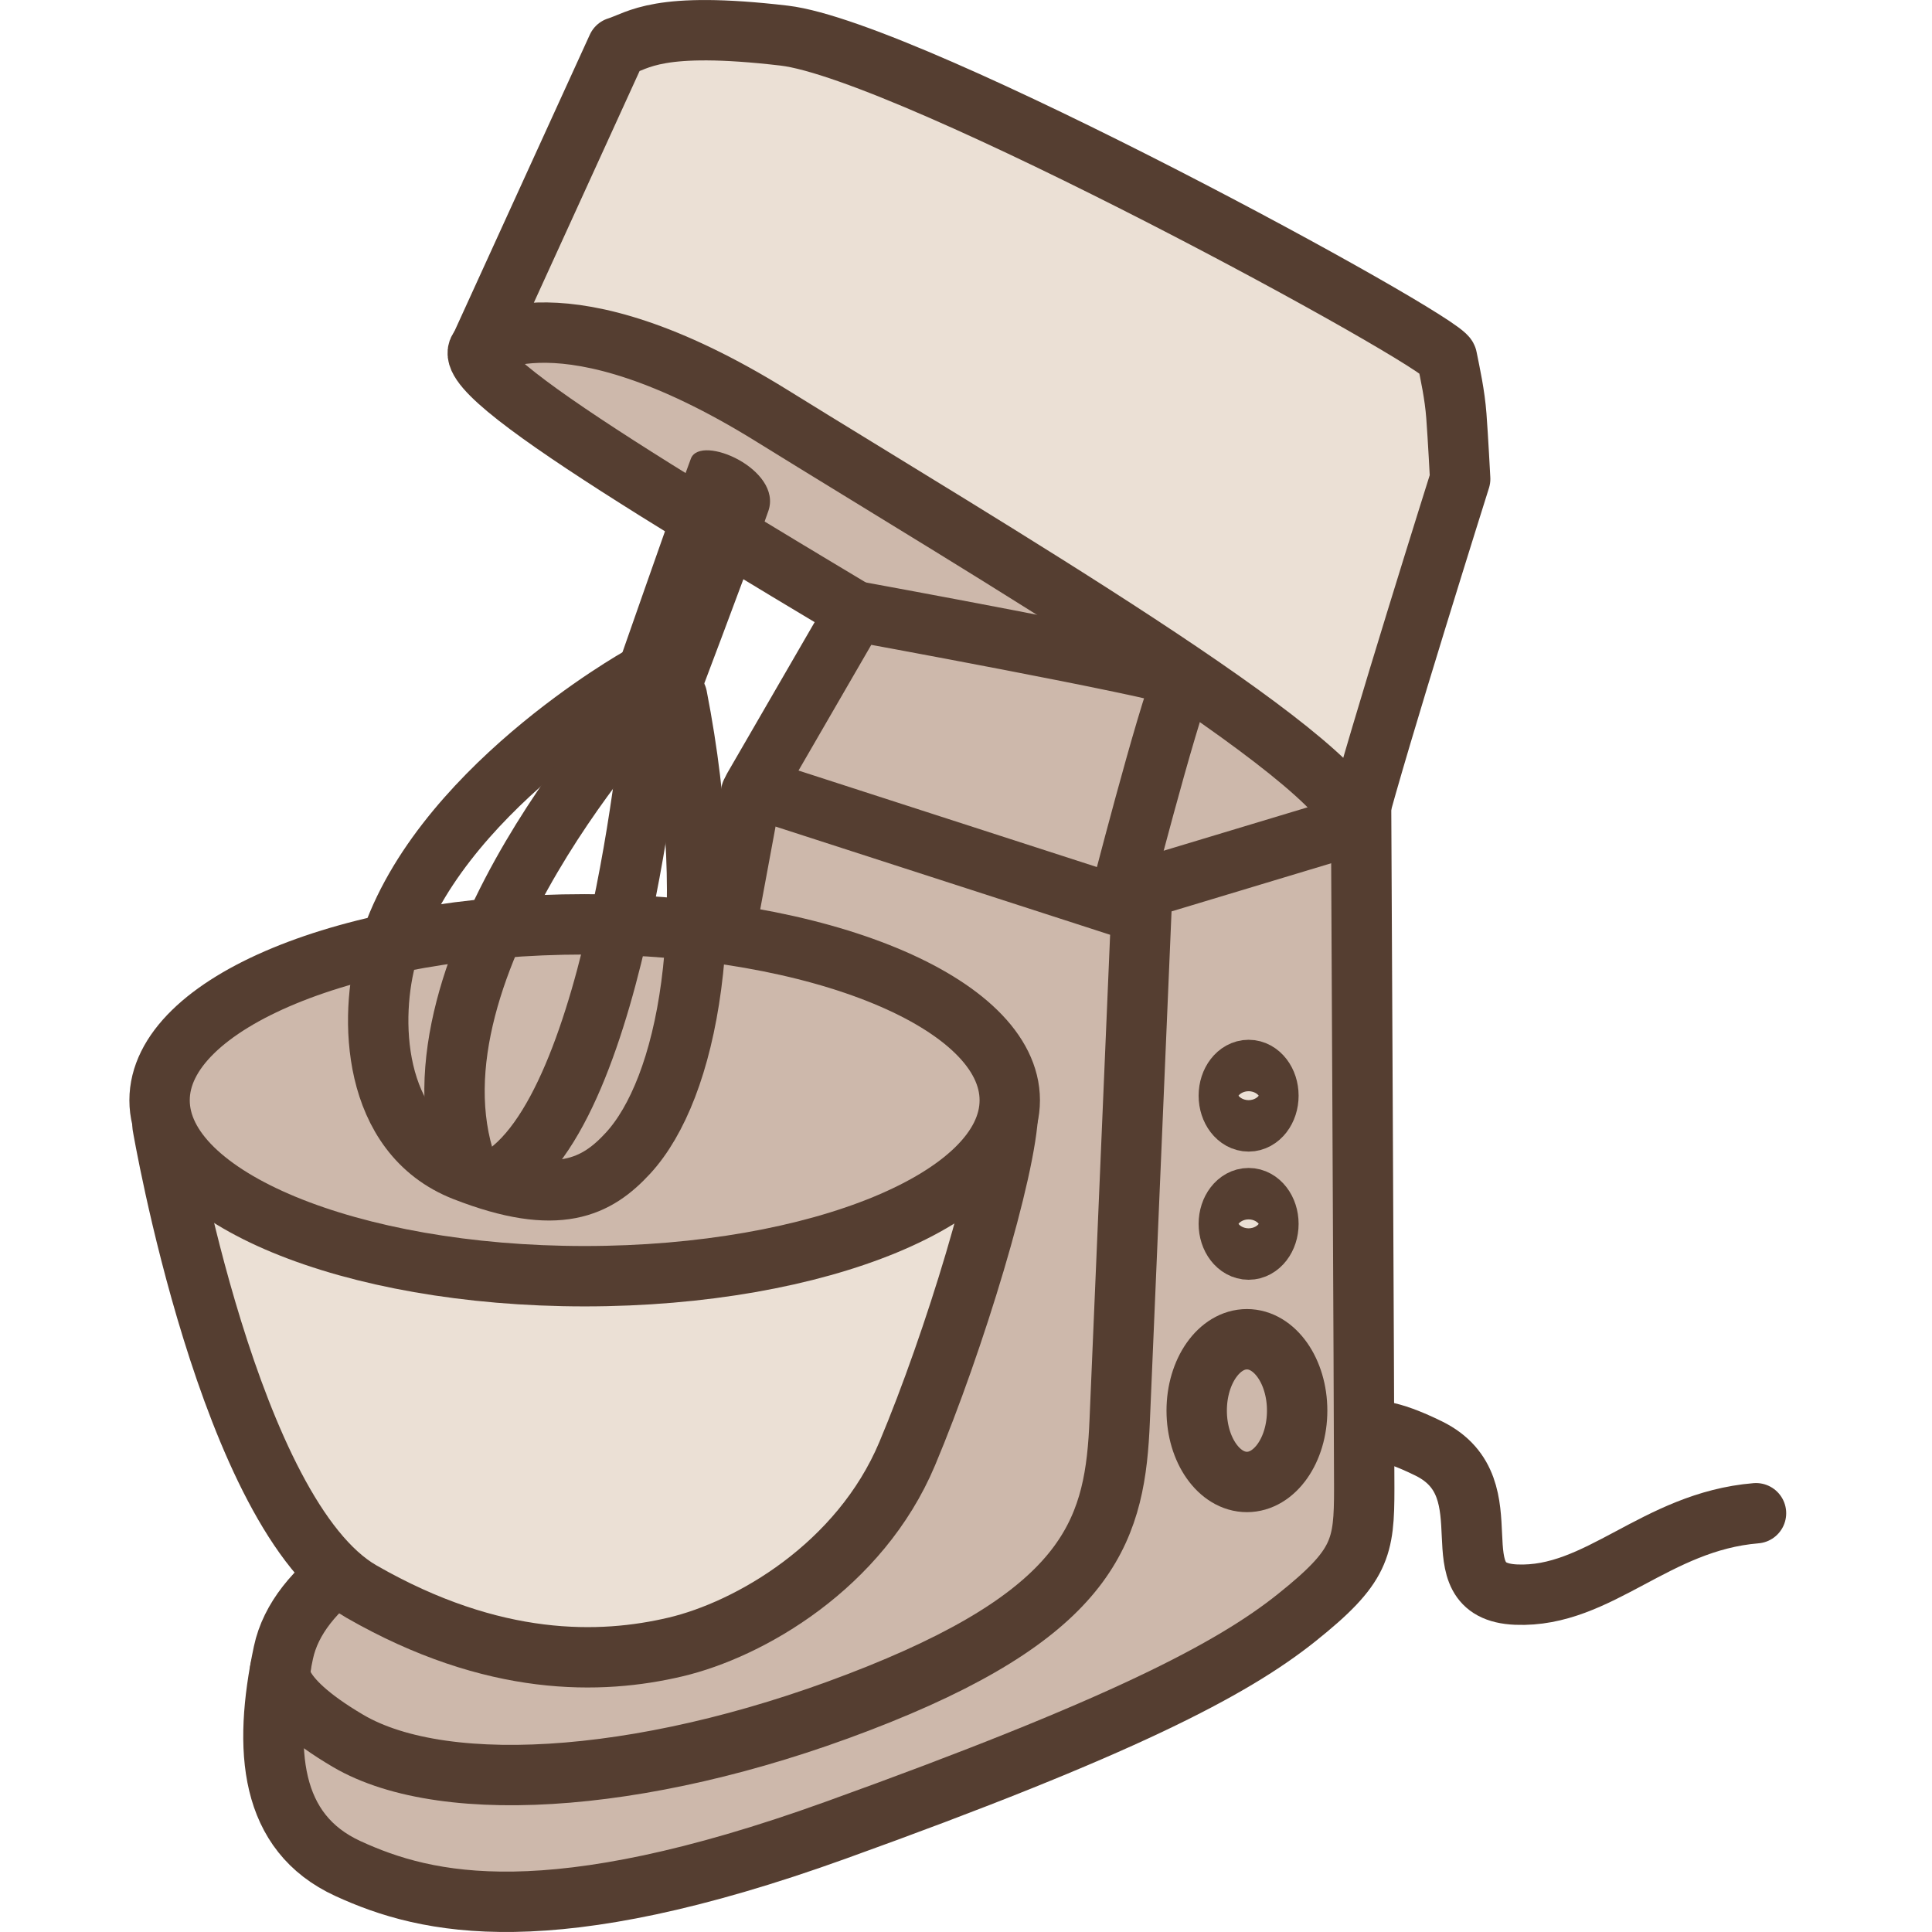
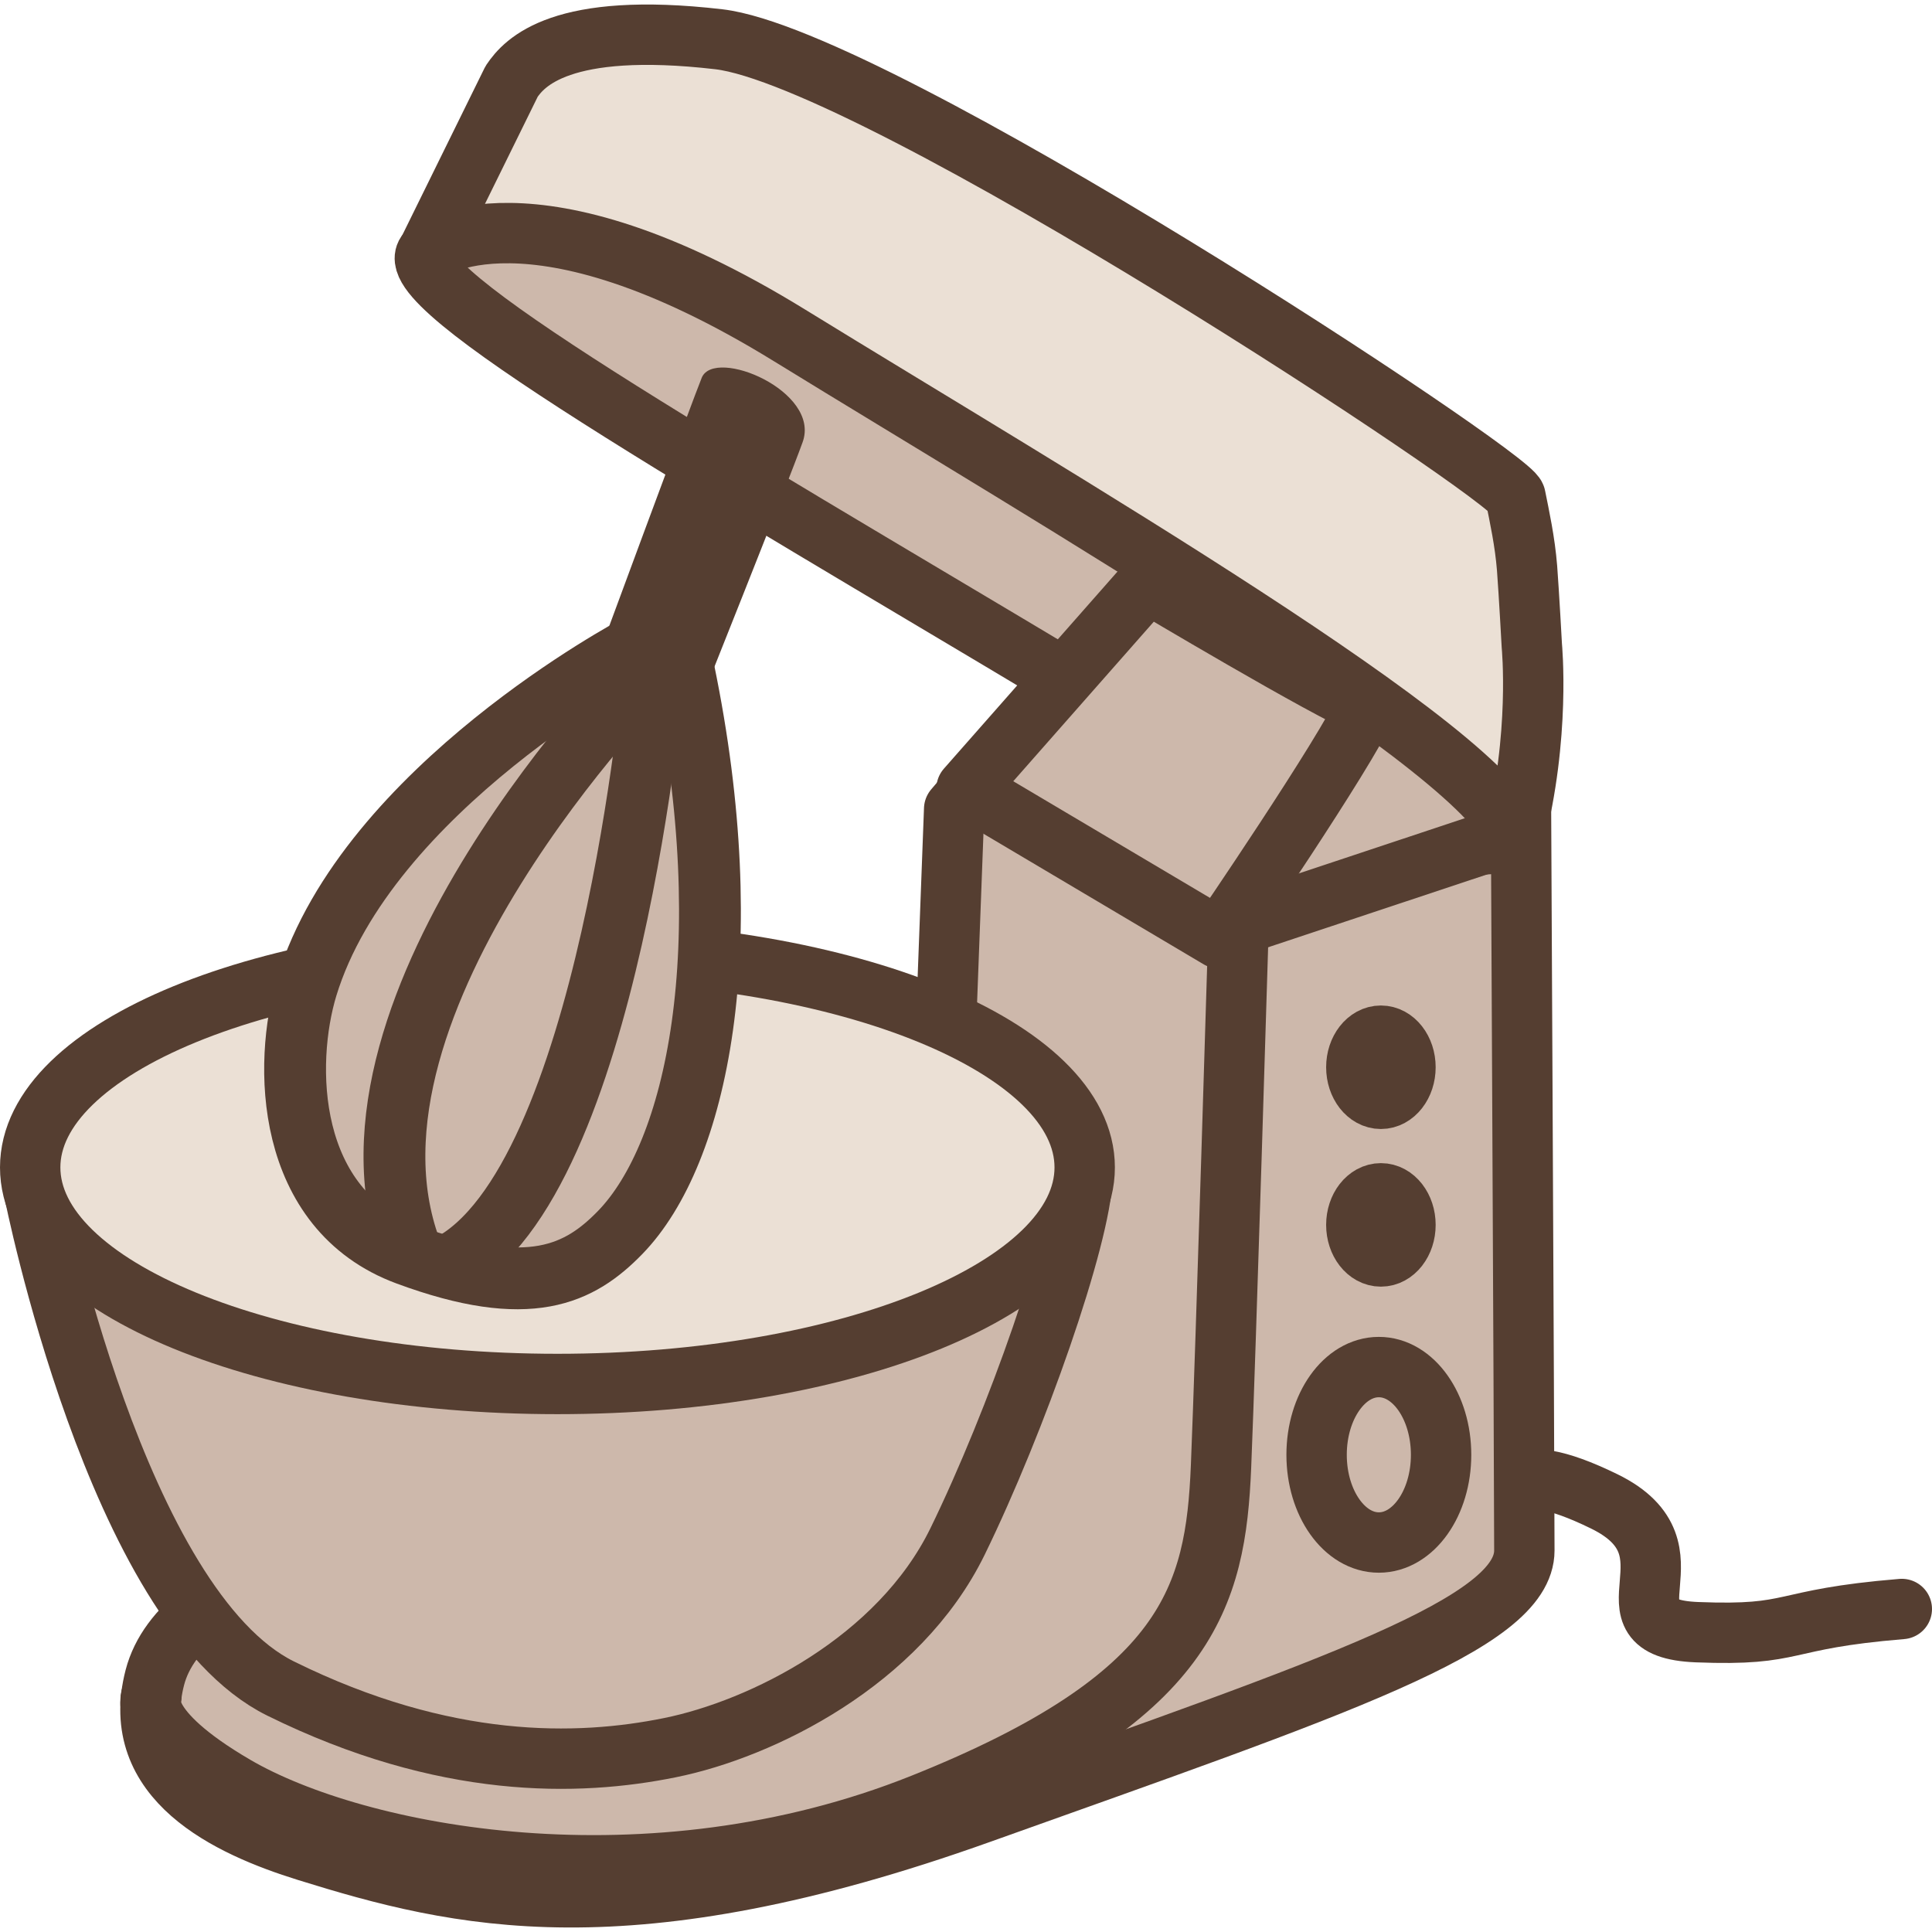
<svg xmlns="http://www.w3.org/2000/svg" version="1.1" x="0px" y="0px" width="32px" height="32px" viewBox="0 0 32 32" enable-background="new 0 0 32 32" xml:space="preserve">
  <g id="Layer_1">
    <g>
-       <path fill="none" stroke="#553E31" stroke-linecap="round" stroke-linejoin="round" stroke-miterlimit="10" d="M22.487,23.992    c0,0-0.164-0.66,1.178,0c1.341,0.66,0.082,2.364,1.45,2.42c1.368,0.055,2.3-1.21,3.97-1.348" />
-       <path fill="#CDB8AB" stroke="#553E31" stroke-linecap="round" stroke-linejoin="round" stroke-miterlimit="10" d="M12.441,13.13    l-2.053,11.082c0,0-5.21,0.88-5.694,3.162c-0.342,1.619-0.228,2.979,1.068,3.575c1.316,0.605,3.34,1.072,8.074-0.633    c4.736-1.705,6.57-2.667,7.638-3.52s1.122-1.155,1.122-2.145c0-0.99-0.055-11.853-0.055-11.853l-8.403-0.55L12.441,13.13z" />
-       <path fill="#CDB8AB" stroke="#553E31" stroke-linecap="round" stroke-linejoin="round" stroke-miterlimit="10" d="M22.46,13.652    c0,0-1.204,0.742-5.994-2.145C11.675,8.62,7.46,6.2,7.952,5.76c0.492-0.439,2.592-0.87,2.592-0.87l11.26,6.976L22.46,13.652z" />
-       <polygon fill="#CDB8AB" points="19.668,10.999 18.847,14.643 22.351,13.693 21.804,11.865   " />
-       <path fill="#CDB8AB" stroke="#553E31" stroke-linecap="round" stroke-linejoin="round" stroke-miterlimit="10" d="M14.175,10.125    l-1.692,2.923L18.519,15c0,0,0.807-3.148,1.081-3.781C19.106,11.026,14.175,10.125,14.175,10.125z" />
-       <line fill="#EBE0D5" stroke="#553E31" stroke-linecap="round" stroke-linejoin="round" stroke-miterlimit="10" x1="22.46" y1="13.652" x2="18.354" y2="14.89" />
-       <ellipse fill="#CDB8AB" stroke="#553E31" stroke-linecap="round" stroke-linejoin="round" stroke-miterlimit="10" cx="20.653" cy="23.364" rx="0.832" ry="1.182" />
-       <path fill="none" stroke="#553E31" stroke-linecap="round" stroke-linejoin="round" stroke-miterlimit="10" d="M18.929,14.505    c0,0-0.319,7.488-0.383,9.02c-0.072,1.746-0.43,3.104-3.99,4.538c-3.647,1.469-7.159,1.732-8.793,0.77    c-1.332-0.785-1.113-1.21-1.113-1.21" />
-       <ellipse fill="#EBE0D5" stroke="#553E31" stroke-linecap="round" stroke-linejoin="round" stroke-miterlimit="10" cx="20.681" cy="20.271" rx="0.328" ry="0.426" />
-       <ellipse fill="#EBE0D5" stroke="#553E31" stroke-linecap="round" stroke-linejoin="round" stroke-miterlimit="10" cx="20.681" cy="18.148" rx="0.328" ry="0.426" />
-       <path fill="#EBE0D5" stroke="#553E31" stroke-linecap="round" stroke-linejoin="round" stroke-miterlimit="10" d="M2.692,18.642    c0,0,1.1,6.459,3.294,7.719c2.195,1.26,3.972,1.208,5.199,0.919c1.229-0.289,3.058-1.339,3.841-3.202    c0.784-1.864,1.646-4.715,1.672-5.687C15.862,18.417,2.692,18.642,2.692,18.642z" />
-       <ellipse fill="#CDB8AB" stroke="#553E31" stroke-linecap="round" stroke-linejoin="round" stroke-miterlimit="10" cx="9.684" cy="18.224" rx="7.041" ry="2.914" />
-       <path fill="none" stroke="#553E31" stroke-linecap="round" stroke-linejoin="round" stroke-miterlimit="10" d="M10.599,11.215    c0,0-3.412,1.91-4.185,4.575c-0.298,1.031-0.28,2.997,1.278,3.605c1.559,0.609,2.198,0.261,2.711-0.296    c0.979-1.065,1.541-3.818,0.811-7.561L10.599,11.215z" />
-       <path fill="none" stroke="#553E31" stroke-linecap="round" stroke-linejoin="round" stroke-miterlimit="10" d="M10.74,11.557    c0,0-4.161,4.443-3.011,7.766" />
-       <path fill="none" stroke="#553E31" stroke-linecap="round" stroke-linejoin="round" stroke-miterlimit="10" d="M10.831,11.574    c0,0-0.563,6.856-2.609,7.97" />
-       <path fill="none" stroke="#553E31" stroke-linecap="round" stroke-linejoin="round" stroke-miterlimit="10" d="M7.269,19.455" />
-       <path fill="none" stroke="#553E31" stroke-linecap="round" stroke-linejoin="round" stroke-miterlimit="10" d="M9.95,11.205" />
-       <path fill="#553E31" d="M11.444,7.594c-0.09,0.223-1.434,4.066-1.434,4.066l1.313,0.567c0,0,1.223-3.23,1.404-3.765    C12.962,7.776,11.608,7.182,11.444,7.594z" />
-       <path fill="#EBE0D5" stroke="#553E31" stroke-linecap="round" stroke-linejoin="round" stroke-miterlimit="10" d="M10.224,0.782    L7.952,5.76c0,0,1.332-1.045,4.836,1.128s9.426,5.638,9.672,6.765c0.355-1.375,1.725-5.72,1.725-5.72s-0.036-0.688-0.063-1.045    S24.021,6.2,23.966,5.925C23.911,5.65,15.097,0.838,12.989,0.59C10.882,0.343,10.58,0.673,10.224,0.782z" />
+       <path fill="none" stroke="#553E31" stroke-linecap="round" stroke-linejoin="round" stroke-miterlimit="10" d="M25.111,24.868    c0,0-0.203-0.813,1.461,0c1.662,0.813-0.161,2.097,1.533,2.166c1.697,0.067,1.323-0.214,3.395-0.384" />
+       <path fill="#CDB8AB" stroke="#553E31" stroke-linecap="round" stroke-linejoin="round" stroke-miterlimit="10" d="M15.804,13.399    l-0.42,11.164c0,0-11.937-0.166-12.819,3.221c-0.441,1.692,1.21,2.47,2.516,2.876c2.506,0.779,5.292,1.471,11.163-0.628    c5.874-2.099,9.004-3.133,9.004-4.351c0-1.219-0.067-14.588-0.067-14.588l-7.358-0.071L15.804,13.399z" />
+       <path fill="#CDB8AB" stroke="#553E31" stroke-linecap="round" stroke-linejoin="round" stroke-miterlimit="10" d="M25.078,13.884    c0,0-1.493,0.914-7.434-2.639C11.702,7.691,6.476,4.712,7.085,4.17c0.61-0.541,3.216-1.071,3.216-1.071l13.964,8.585    L25.078,13.884z" />
+       <polygon fill="#CDB8AB" points="21.616,10.619 20.598,15.103 24.943,13.935 24.265,11.685   " />
+       <path fill="#CDB8AB" stroke="#553E31" stroke-linecap="round" stroke-linejoin="round" stroke-miterlimit="10" d="M19.009,9.656    l-3,3.406l4.182,2.48c0,0,2.103-3.077,2.443-3.855C22.021,11.451,19.009,9.656,19.009,9.656z" />
+       <line fill="#EBE0D5" stroke="#553E31" stroke-linecap="round" stroke-linejoin="round" stroke-miterlimit="10" x1="24.921" y1="13.86" x2="20.267" y2="15.408" />
+       <ellipse fill="#CDB8AB" stroke="#553E31" stroke-linecap="round" stroke-linejoin="round" stroke-miterlimit="10" cx="22.838" cy="24.096" rx="1.031" ry="1.453" />
+       <path fill="none" stroke="#553E31" stroke-linecap="round" stroke-linejoin="round" stroke-miterlimit="10" d="M20.512,15.428    c0,0-0.21,6.979-0.288,8.865c-0.09,2.148-0.532,3.82-4.947,5.585c-4.525,1.809-9.36,0.885-11.386-0.3    c-1.653-0.966-1.383-1.489-1.383-1.489" />
+       <ellipse fill="#EBE0D5" stroke="#553E31" stroke-linecap="round" stroke-linejoin="round" stroke-miterlimit="10" cx="22.872" cy="20.288" rx="0.407" ry="0.523" />
+       <ellipse fill="#EBE0D5" stroke="#553E31" stroke-linecap="round" stroke-linejoin="round" stroke-miterlimit="10" cx="22.872" cy="17.677" rx="0.407" ry="0.523" />
+       <path fill="#CDB8AB" stroke="#553E31" stroke-linecap="round" stroke-linejoin="round" stroke-miterlimit="10" d="M0.563,19.734    c0,0,1.362,6.891,4.086,8.234c2.721,1.343,4.925,1.288,6.447,0.979c1.521-0.308,3.792-1.428,4.764-3.415    c0.971-1.988,2.04-5.029,2.073-6.066C16.897,19.494,0.563,19.734,0.563,19.734z" />
+       <ellipse fill="#EBE0D5" stroke="#553E31" stroke-linecap="round" stroke-linejoin="round" stroke-miterlimit="10" cx="9.233" cy="19.336" rx="8.733" ry="3.587" />
+       <path fill="#CDB8AB" stroke="#553E31" stroke-width="1.024" stroke-linecap="round" stroke-linejoin="round" stroke-miterlimit="10" d="    M10.525,10.71c0,0-4.438,2.35-5.443,5.631c-0.387,1.268-0.364,3.689,1.665,4.438c2.027,0.749,2.857,0.321,3.524-0.364    c1.275-1.312,2.005-4.699,1.055-9.305L10.525,10.71z" />
+       <path fill="none" stroke="#553E31" stroke-width="1.024" stroke-linecap="round" stroke-linejoin="round" stroke-miterlimit="10" d="    M10.708,11.131c0,0-5.41,5.468-3.913,9.558" />
+       <path fill="none" stroke="#553E31" stroke-width="1.024" stroke-linecap="round" stroke-linejoin="round" stroke-miterlimit="10" d="    M10.828,11.152c0,0-0.731,8.439-3.393,9.81" />
+       <path fill="none" stroke="#553E31" stroke-linecap="round" stroke-linejoin="round" stroke-miterlimit="10" d="M6.239,19.284" />
+       <path fill="none" stroke="#553E31" stroke-linecap="round" stroke-linejoin="round" stroke-miterlimit="10" d="M9.144,10.698" />
+       <path fill="#553E31" d="M11.624,6.254c-0.115,0.274-1.862,5.004-1.862,5.004l1.707,0.699c0,0,1.589-3.976,1.825-4.633    C13.599,6.479,11.839,5.747,11.624,6.254z" />
+       <path fill="#EBE0D5" stroke="#553E31" stroke-linecap="round" stroke-linejoin="round" stroke-miterlimit="10" d="M8.474,1.348    L7.085,4.17c0,0,1.653-1.287,5.997,1.388c4.346,2.674,11.69,6.939,11.996,8.326c0.44-1.692,0.294-3.187,0.294-3.187    s-0.046-0.847-0.079-1.287c-0.035-0.44-0.124-0.846-0.192-1.185c-0.068-0.338-10.584-7.27-13.197-7.575    C9.29,0.347,8.684,1.036,8.474,1.348z" />
    </g>
  </g>
  <g id="Layer_3">
</g>
</svg>
